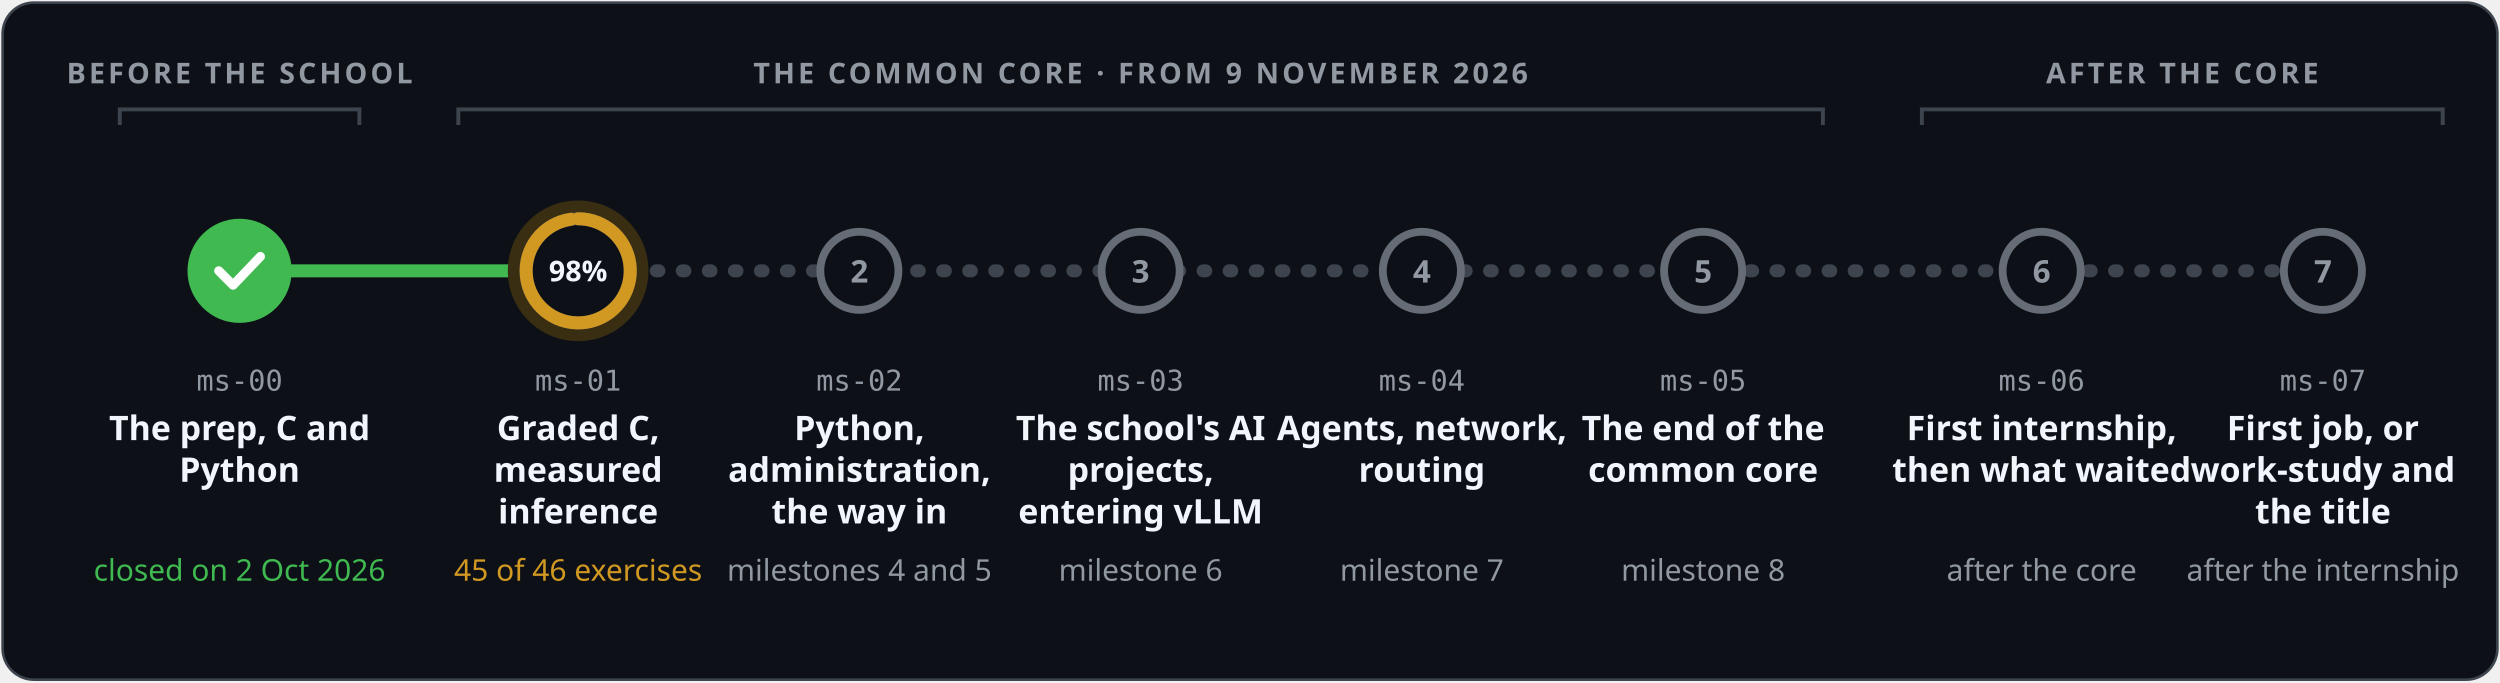
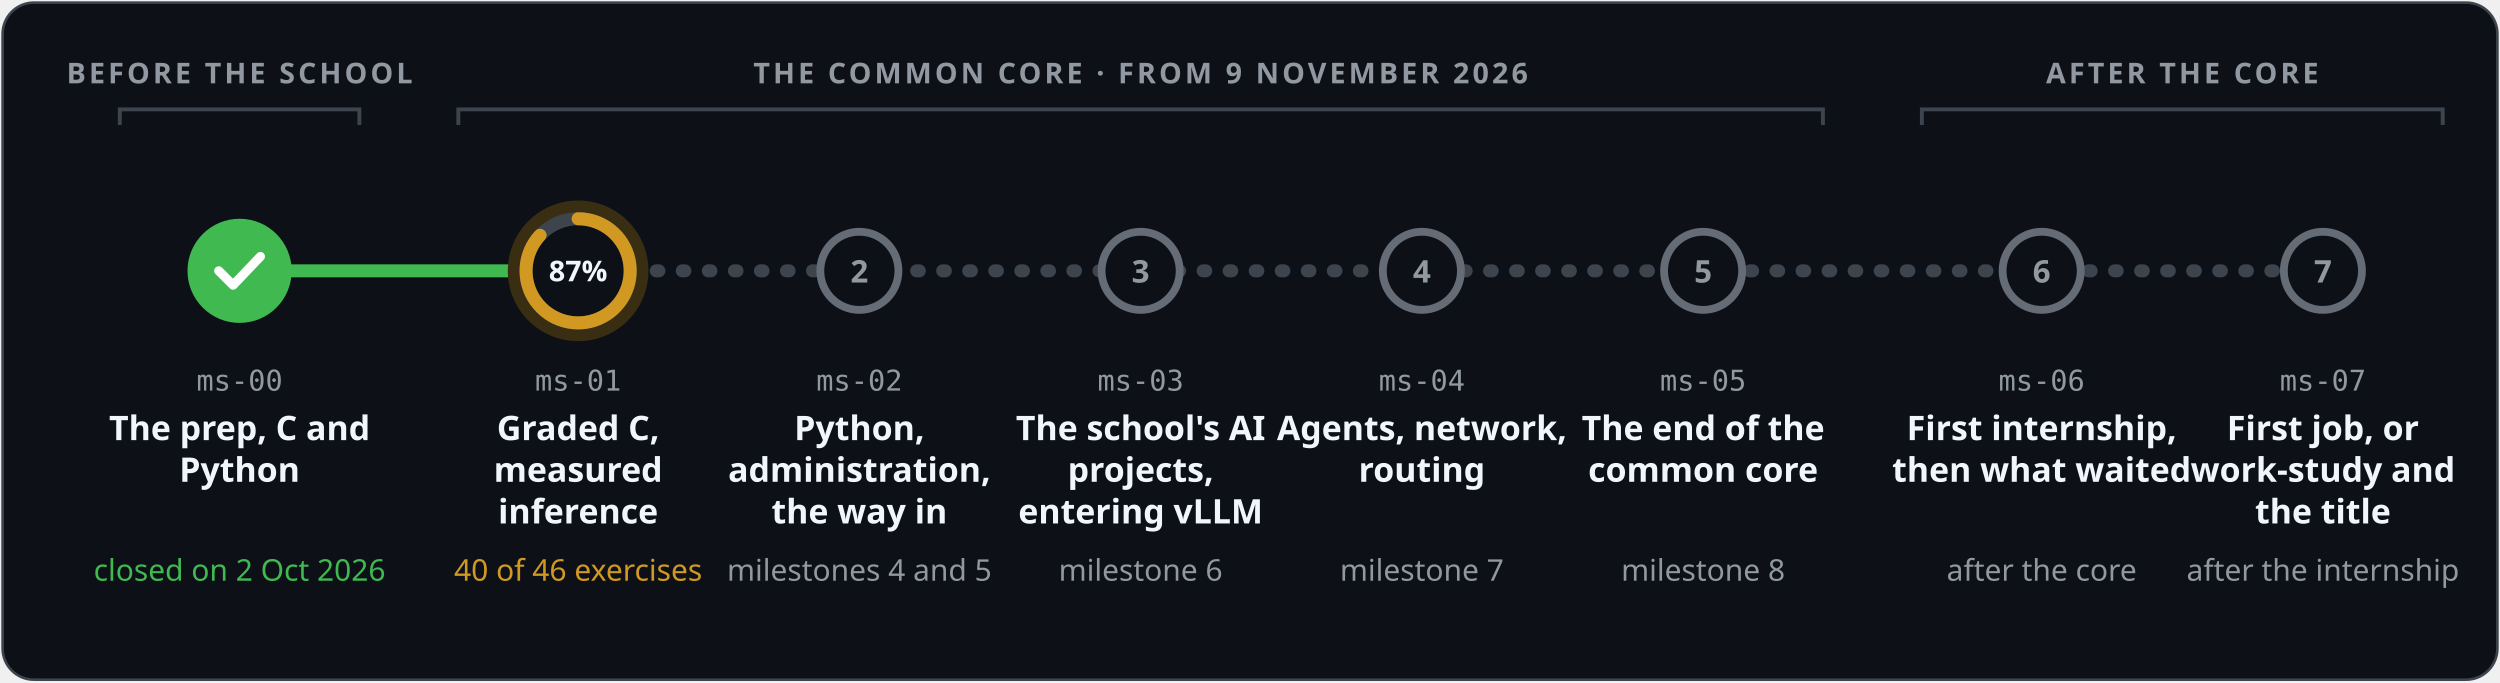
- <svg xmlns="http://www.w3.org/2000/svg" width="960" height="262" viewBox="0 0 960 262" role="img" aria-label="The roadmap: ms-00-prepa, closed on 2 Oct 2026; ms-01-inference, 45 of 46 exercises; ms-02-infrastructure, milestones 4 and 5; ms-03-contribution, milestone 6; ms-04-agents-reseau, milestone 7; ms-05-fin-tronc-commun, milestone 8; ms-06-apres-tronc, after the core; ms-07-alternance, after the internship">
+ <svg xmlns="http://www.w3.org/2000/svg" width="960" height="262" viewBox="0 0 960 262" role="img" aria-label="The roadmap: ms-00-prepa, closed on 2 Oct 2026; ms-01-inference, 40 of 46 exercises; ms-02-infrastructure, milestones 4 and 5; ms-03-contribution, milestone 6; ms-04-agents-reseau, milestone 7; ms-05-fin-tronc-commun, milestone 8; ms-06-apres-tronc, after the core; ms-07-alternance, after the internship">
  <rect x="1" y="1" width="958" height="260" rx="12" fill="#0d1117" stroke="#3d444d" />
  <path d="M46 48 V42 H138 V48" fill="none" stroke="#3d444d" stroke-width="1.5" />
  <text x="92" y="32" text-anchor="middle" font-family="-apple-system, BlinkMacSystemFont, 'Segoe UI', 'Noto Sans', Helvetica, Arial, sans-serif" font-size="11" font-weight="600" letter-spacing="1.2" fill="#9198a1">BEFORE THE SCHOOL</text>
  <path d="M176 48 V42 H700 V48" fill="none" stroke="#3d444d" stroke-width="1.5" />
  <text x="438" y="32" text-anchor="middle" font-family="-apple-system, BlinkMacSystemFont, 'Segoe UI', 'Noto Sans', Helvetica, Arial, sans-serif" font-size="11" font-weight="600" letter-spacing="1.2" fill="#9198a1">THE COMMON CORE · FROM 9 NOVEMBER 2026</text>
  <path d="M738 48 V42 H938 V48" fill="none" stroke="#3d444d" stroke-width="1.5" />
  <text x="838" y="32" text-anchor="middle" font-family="-apple-system, BlinkMacSystemFont, 'Segoe UI', 'Noto Sans', Helvetica, Arial, sans-serif" font-size="11" font-weight="600" letter-spacing="1.2" fill="#9198a1">AFTER THE CORE</text>
  <path d="M92 104 H222" stroke="#3fb950" stroke-width="5" stroke-linecap="round" />
  <path d="M222 104 H892" stroke="#3d444d" stroke-width="5" stroke-linecap="round" stroke-dasharray="1 9" />
  <circle cx="92" cy="104" r="20" fill="#3fb950" />
  <path d="M84 104 l5.5 5.5 l10.5 -11" fill="none" stroke="#fff" stroke-width="3.5" stroke-linecap="round" stroke-linejoin="round" />
  <text x="92" y="150" text-anchor="middle" font-family="ui-monospace, SFMono-Regular, 'SF Mono', Menlo, Consolas, monospace" font-size="11" fill="#9198a1">ms-00</text>
  <text x="92" y="169" text-anchor="middle" font-family="-apple-system, BlinkMacSystemFont, 'Segoe UI', 'Noto Sans', Helvetica, Arial, sans-serif" font-size="13" font-weight="600" fill="#f0f6fc">The prep, C and</text>
  <text x="92" y="185" text-anchor="middle" font-family="-apple-system, BlinkMacSystemFont, 'Segoe UI', 'Noto Sans', Helvetica, Arial, sans-serif" font-size="13" font-weight="600" fill="#f0f6fc">Python</text>
  <text x="92" y="223" text-anchor="middle" font-family="-apple-system, BlinkMacSystemFont, 'Segoe UI', 'Noto Sans', Helvetica, Arial, sans-serif" font-size="11.5" fill="#3fb950">closed on 2 Oct 2026</text>
  <circle cx="222" cy="104" r="27" fill="#3a2e12" />
  <circle cx="222" cy="104" r="20" fill="#0d1117" stroke="#3d444d" stroke-width="5" />
-   <path d="M222 84 A20 20 0 1 1 219.28 84.19" fill="none" stroke="#d29922" stroke-width="5" stroke-linecap="round" />
-   <text x="222" y="108" text-anchor="middle" font-family="-apple-system, BlinkMacSystemFont, 'Segoe UI', 'Noto Sans', Helvetica, Arial, sans-serif" font-size="11" font-weight="700" fill="#f0f6fc">98%</text>
+   <path d="M222 84 A20 20 0 1 1 207.38 90.35" fill="none" stroke="#d29922" stroke-width="5" stroke-linecap="round" />
+   <text x="222" y="108" text-anchor="middle" font-family="-apple-system, BlinkMacSystemFont, 'Segoe UI', 'Noto Sans', Helvetica, Arial, sans-serif" font-size="11" font-weight="700" fill="#f0f6fc">87%</text>
  <text x="222" y="150" text-anchor="middle" font-family="ui-monospace, SFMono-Regular, 'SF Mono', Menlo, Consolas, monospace" font-size="11" fill="#9198a1">ms-01</text>
  <text x="222" y="169" text-anchor="middle" font-family="-apple-system, BlinkMacSystemFont, 'Segoe UI', 'Noto Sans', Helvetica, Arial, sans-serif" font-size="13" font-weight="600" fill="#f0f6fc">Graded C,</text>
  <text x="222" y="185" text-anchor="middle" font-family="-apple-system, BlinkMacSystemFont, 'Segoe UI', 'Noto Sans', Helvetica, Arial, sans-serif" font-size="13" font-weight="600" fill="#f0f6fc">measured</text>
  <text x="222" y="201" text-anchor="middle" font-family="-apple-system, BlinkMacSystemFont, 'Segoe UI', 'Noto Sans', Helvetica, Arial, sans-serif" font-size="13" font-weight="600" fill="#f0f6fc">inference</text>
-   <text x="222" y="223" text-anchor="middle" font-family="-apple-system, BlinkMacSystemFont, 'Segoe UI', 'Noto Sans', Helvetica, Arial, sans-serif" font-size="11.5" fill="#d29922">45 of 46 exercises</text>
+   <text x="222" y="223" text-anchor="middle" font-family="-apple-system, BlinkMacSystemFont, 'Segoe UI', 'Noto Sans', Helvetica, Arial, sans-serif" font-size="11.5" fill="#d29922">40 of 46 exercises</text>
  <circle cx="330" cy="104" r="15" fill="#0d1117" stroke="#656c76" stroke-width="3" />
  <text x="330" y="108.5" text-anchor="middle" font-family="-apple-system, BlinkMacSystemFont, 'Segoe UI', 'Noto Sans', Helvetica, Arial, sans-serif" font-size="12" font-weight="600" fill="#9198a1">2</text>
  <text x="330" y="150" text-anchor="middle" font-family="ui-monospace, SFMono-Regular, 'SF Mono', Menlo, Consolas, monospace" font-size="11" fill="#9198a1">ms-02</text>
  <text x="330" y="169" text-anchor="middle" font-family="-apple-system, BlinkMacSystemFont, 'Segoe UI', 'Noto Sans', Helvetica, Arial, sans-serif" font-size="13" font-weight="600" fill="#f0f6fc">Python,</text>
  <text x="330" y="185" text-anchor="middle" font-family="-apple-system, BlinkMacSystemFont, 'Segoe UI', 'Noto Sans', Helvetica, Arial, sans-serif" font-size="13" font-weight="600" fill="#f0f6fc">administration,</text>
  <text x="330" y="201" text-anchor="middle" font-family="-apple-system, BlinkMacSystemFont, 'Segoe UI', 'Noto Sans', Helvetica, Arial, sans-serif" font-size="13" font-weight="600" fill="#f0f6fc">the way in</text>
  <text x="330" y="223" text-anchor="middle" font-family="-apple-system, BlinkMacSystemFont, 'Segoe UI', 'Noto Sans', Helvetica, Arial, sans-serif" font-size="11.5" fill="#9198a1">milestones 4 and 5</text>
  <circle cx="438" cy="104" r="15" fill="#0d1117" stroke="#656c76" stroke-width="3" />
  <text x="438" y="108.5" text-anchor="middle" font-family="-apple-system, BlinkMacSystemFont, 'Segoe UI', 'Noto Sans', Helvetica, Arial, sans-serif" font-size="12" font-weight="600" fill="#9198a1">3</text>
  <text x="438" y="150" text-anchor="middle" font-family="ui-monospace, SFMono-Regular, 'SF Mono', Menlo, Consolas, monospace" font-size="11" fill="#9198a1">ms-03</text>
  <text x="438" y="169" text-anchor="middle" font-family="-apple-system, BlinkMacSystemFont, 'Segoe UI', 'Noto Sans', Helvetica, Arial, sans-serif" font-size="13" font-weight="600" fill="#f0f6fc">The school's AI</text>
  <text x="438" y="185" text-anchor="middle" font-family="-apple-system, BlinkMacSystemFont, 'Segoe UI', 'Noto Sans', Helvetica, Arial, sans-serif" font-size="13" font-weight="600" fill="#f0f6fc">projects,</text>
  <text x="438" y="201" text-anchor="middle" font-family="-apple-system, BlinkMacSystemFont, 'Segoe UI', 'Noto Sans', Helvetica, Arial, sans-serif" font-size="13" font-weight="600" fill="#f0f6fc">entering vLLM</text>
  <text x="438" y="223" text-anchor="middle" font-family="-apple-system, BlinkMacSystemFont, 'Segoe UI', 'Noto Sans', Helvetica, Arial, sans-serif" font-size="11.5" fill="#9198a1">milestone 6</text>
  <circle cx="546" cy="104" r="15" fill="#0d1117" stroke="#656c76" stroke-width="3" />
  <text x="546" y="108.5" text-anchor="middle" font-family="-apple-system, BlinkMacSystemFont, 'Segoe UI', 'Noto Sans', Helvetica, Arial, sans-serif" font-size="12" font-weight="600" fill="#9198a1">4</text>
  <text x="546" y="150" text-anchor="middle" font-family="ui-monospace, SFMono-Regular, 'SF Mono', Menlo, Consolas, monospace" font-size="11" fill="#9198a1">ms-04</text>
  <text x="546" y="169" text-anchor="middle" font-family="-apple-system, BlinkMacSystemFont, 'Segoe UI', 'Noto Sans', Helvetica, Arial, sans-serif" font-size="13" font-weight="600" fill="#f0f6fc">Agents, network,</text>
  <text x="546" y="185" text-anchor="middle" font-family="-apple-system, BlinkMacSystemFont, 'Segoe UI', 'Noto Sans', Helvetica, Arial, sans-serif" font-size="13" font-weight="600" fill="#f0f6fc">routing</text>
  <text x="546" y="223" text-anchor="middle" font-family="-apple-system, BlinkMacSystemFont, 'Segoe UI', 'Noto Sans', Helvetica, Arial, sans-serif" font-size="11.5" fill="#9198a1">milestone 7</text>
  <circle cx="654" cy="104" r="15" fill="#0d1117" stroke="#656c76" stroke-width="3" />
  <text x="654" y="108.5" text-anchor="middle" font-family="-apple-system, BlinkMacSystemFont, 'Segoe UI', 'Noto Sans', Helvetica, Arial, sans-serif" font-size="12" font-weight="600" fill="#9198a1">5</text>
  <text x="654" y="150" text-anchor="middle" font-family="ui-monospace, SFMono-Regular, 'SF Mono', Menlo, Consolas, monospace" font-size="11" fill="#9198a1">ms-05</text>
  <text x="654" y="169" text-anchor="middle" font-family="-apple-system, BlinkMacSystemFont, 'Segoe UI', 'Noto Sans', Helvetica, Arial, sans-serif" font-size="13" font-weight="600" fill="#f0f6fc">The end of the</text>
  <text x="654" y="185" text-anchor="middle" font-family="-apple-system, BlinkMacSystemFont, 'Segoe UI', 'Noto Sans', Helvetica, Arial, sans-serif" font-size="13" font-weight="600" fill="#f0f6fc">common core</text>
  <text x="654" y="223" text-anchor="middle" font-family="-apple-system, BlinkMacSystemFont, 'Segoe UI', 'Noto Sans', Helvetica, Arial, sans-serif" font-size="11.5" fill="#9198a1">milestone 8</text>
  <circle cx="784" cy="104" r="15" fill="#0d1117" stroke="#656c76" stroke-width="3" />
  <text x="784" y="108.5" text-anchor="middle" font-family="-apple-system, BlinkMacSystemFont, 'Segoe UI', 'Noto Sans', Helvetica, Arial, sans-serif" font-size="12" font-weight="600" fill="#9198a1">6</text>
  <text x="784" y="150" text-anchor="middle" font-family="ui-monospace, SFMono-Regular, 'SF Mono', Menlo, Consolas, monospace" font-size="11" fill="#9198a1">ms-06</text>
  <text x="784" y="169" text-anchor="middle" font-family="-apple-system, BlinkMacSystemFont, 'Segoe UI', 'Noto Sans', Helvetica, Arial, sans-serif" font-size="13" font-weight="600" fill="#f0f6fc">First internship,</text>
  <text x="784" y="185" text-anchor="middle" font-family="-apple-system, BlinkMacSystemFont, 'Segoe UI', 'Noto Sans', Helvetica, Arial, sans-serif" font-size="13" font-weight="600" fill="#f0f6fc">then what waited</text>
  <text x="784" y="223" text-anchor="middle" font-family="-apple-system, BlinkMacSystemFont, 'Segoe UI', 'Noto Sans', Helvetica, Arial, sans-serif" font-size="11.5" fill="#9198a1">after the core</text>
  <circle cx="892" cy="104" r="15" fill="#0d1117" stroke="#656c76" stroke-width="3" />
  <text x="892" y="108.5" text-anchor="middle" font-family="-apple-system, BlinkMacSystemFont, 'Segoe UI', 'Noto Sans', Helvetica, Arial, sans-serif" font-size="12" font-weight="600" fill="#9198a1">7</text>
  <text x="892" y="150" text-anchor="middle" font-family="ui-monospace, SFMono-Regular, 'SF Mono', Menlo, Consolas, monospace" font-size="11" fill="#9198a1">ms-07</text>
  <text x="892" y="169" text-anchor="middle" font-family="-apple-system, BlinkMacSystemFont, 'Segoe UI', 'Noto Sans', Helvetica, Arial, sans-serif" font-size="13" font-weight="600" fill="#f0f6fc">First job, or</text>
  <text x="892" y="185" text-anchor="middle" font-family="-apple-system, BlinkMacSystemFont, 'Segoe UI', 'Noto Sans', Helvetica, Arial, sans-serif" font-size="13" font-weight="600" fill="#f0f6fc">work-study and</text>
  <text x="892" y="201" text-anchor="middle" font-family="-apple-system, BlinkMacSystemFont, 'Segoe UI', 'Noto Sans', Helvetica, Arial, sans-serif" font-size="13" font-weight="600" fill="#f0f6fc">the title</text>
  <text x="892" y="223" text-anchor="middle" font-family="-apple-system, BlinkMacSystemFont, 'Segoe UI', 'Noto Sans', Helvetica, Arial, sans-serif" font-size="11.5" fill="#9198a1">after the internship</text>
</svg>
